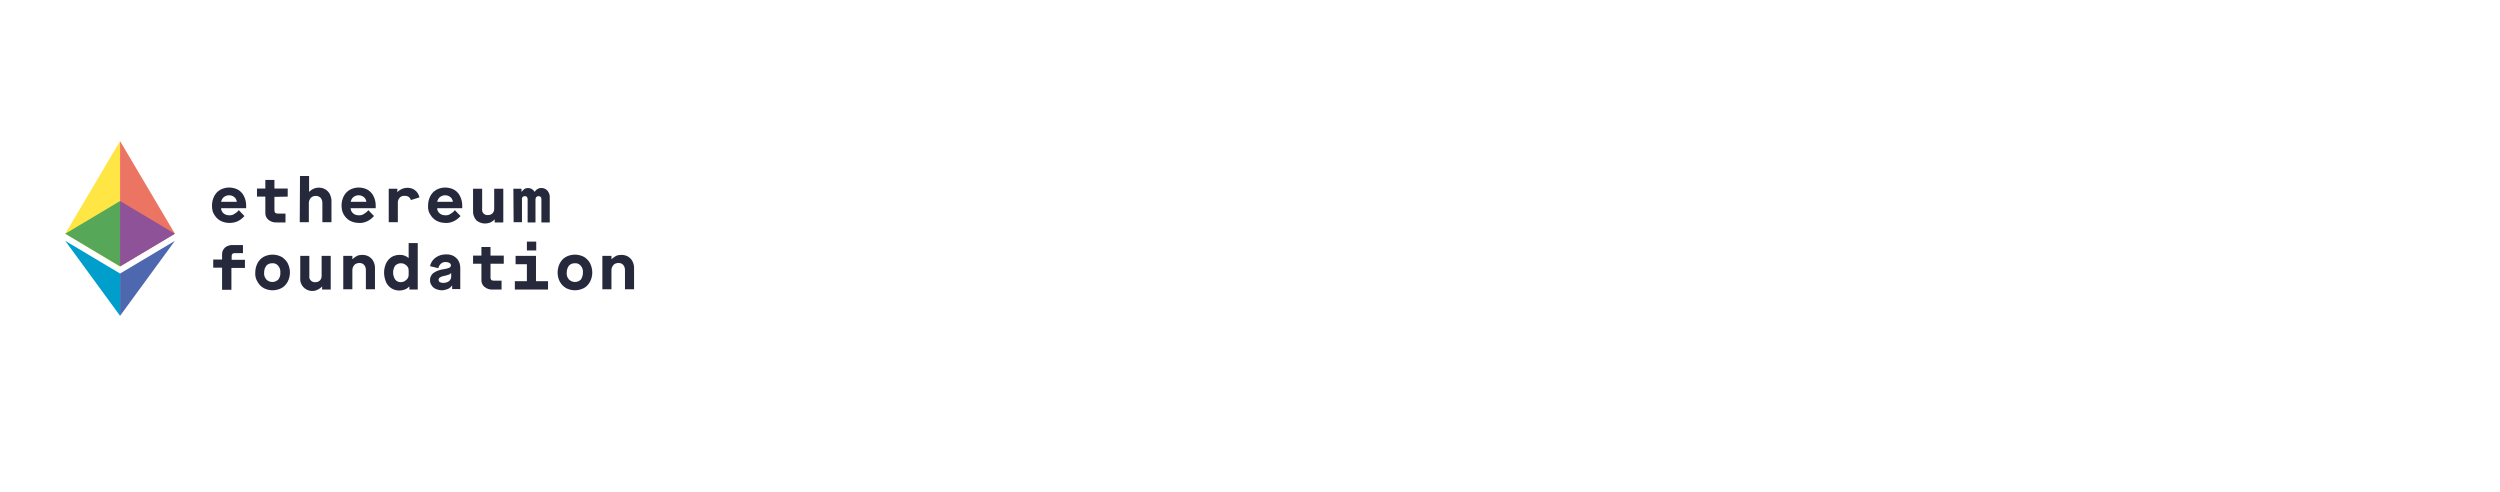
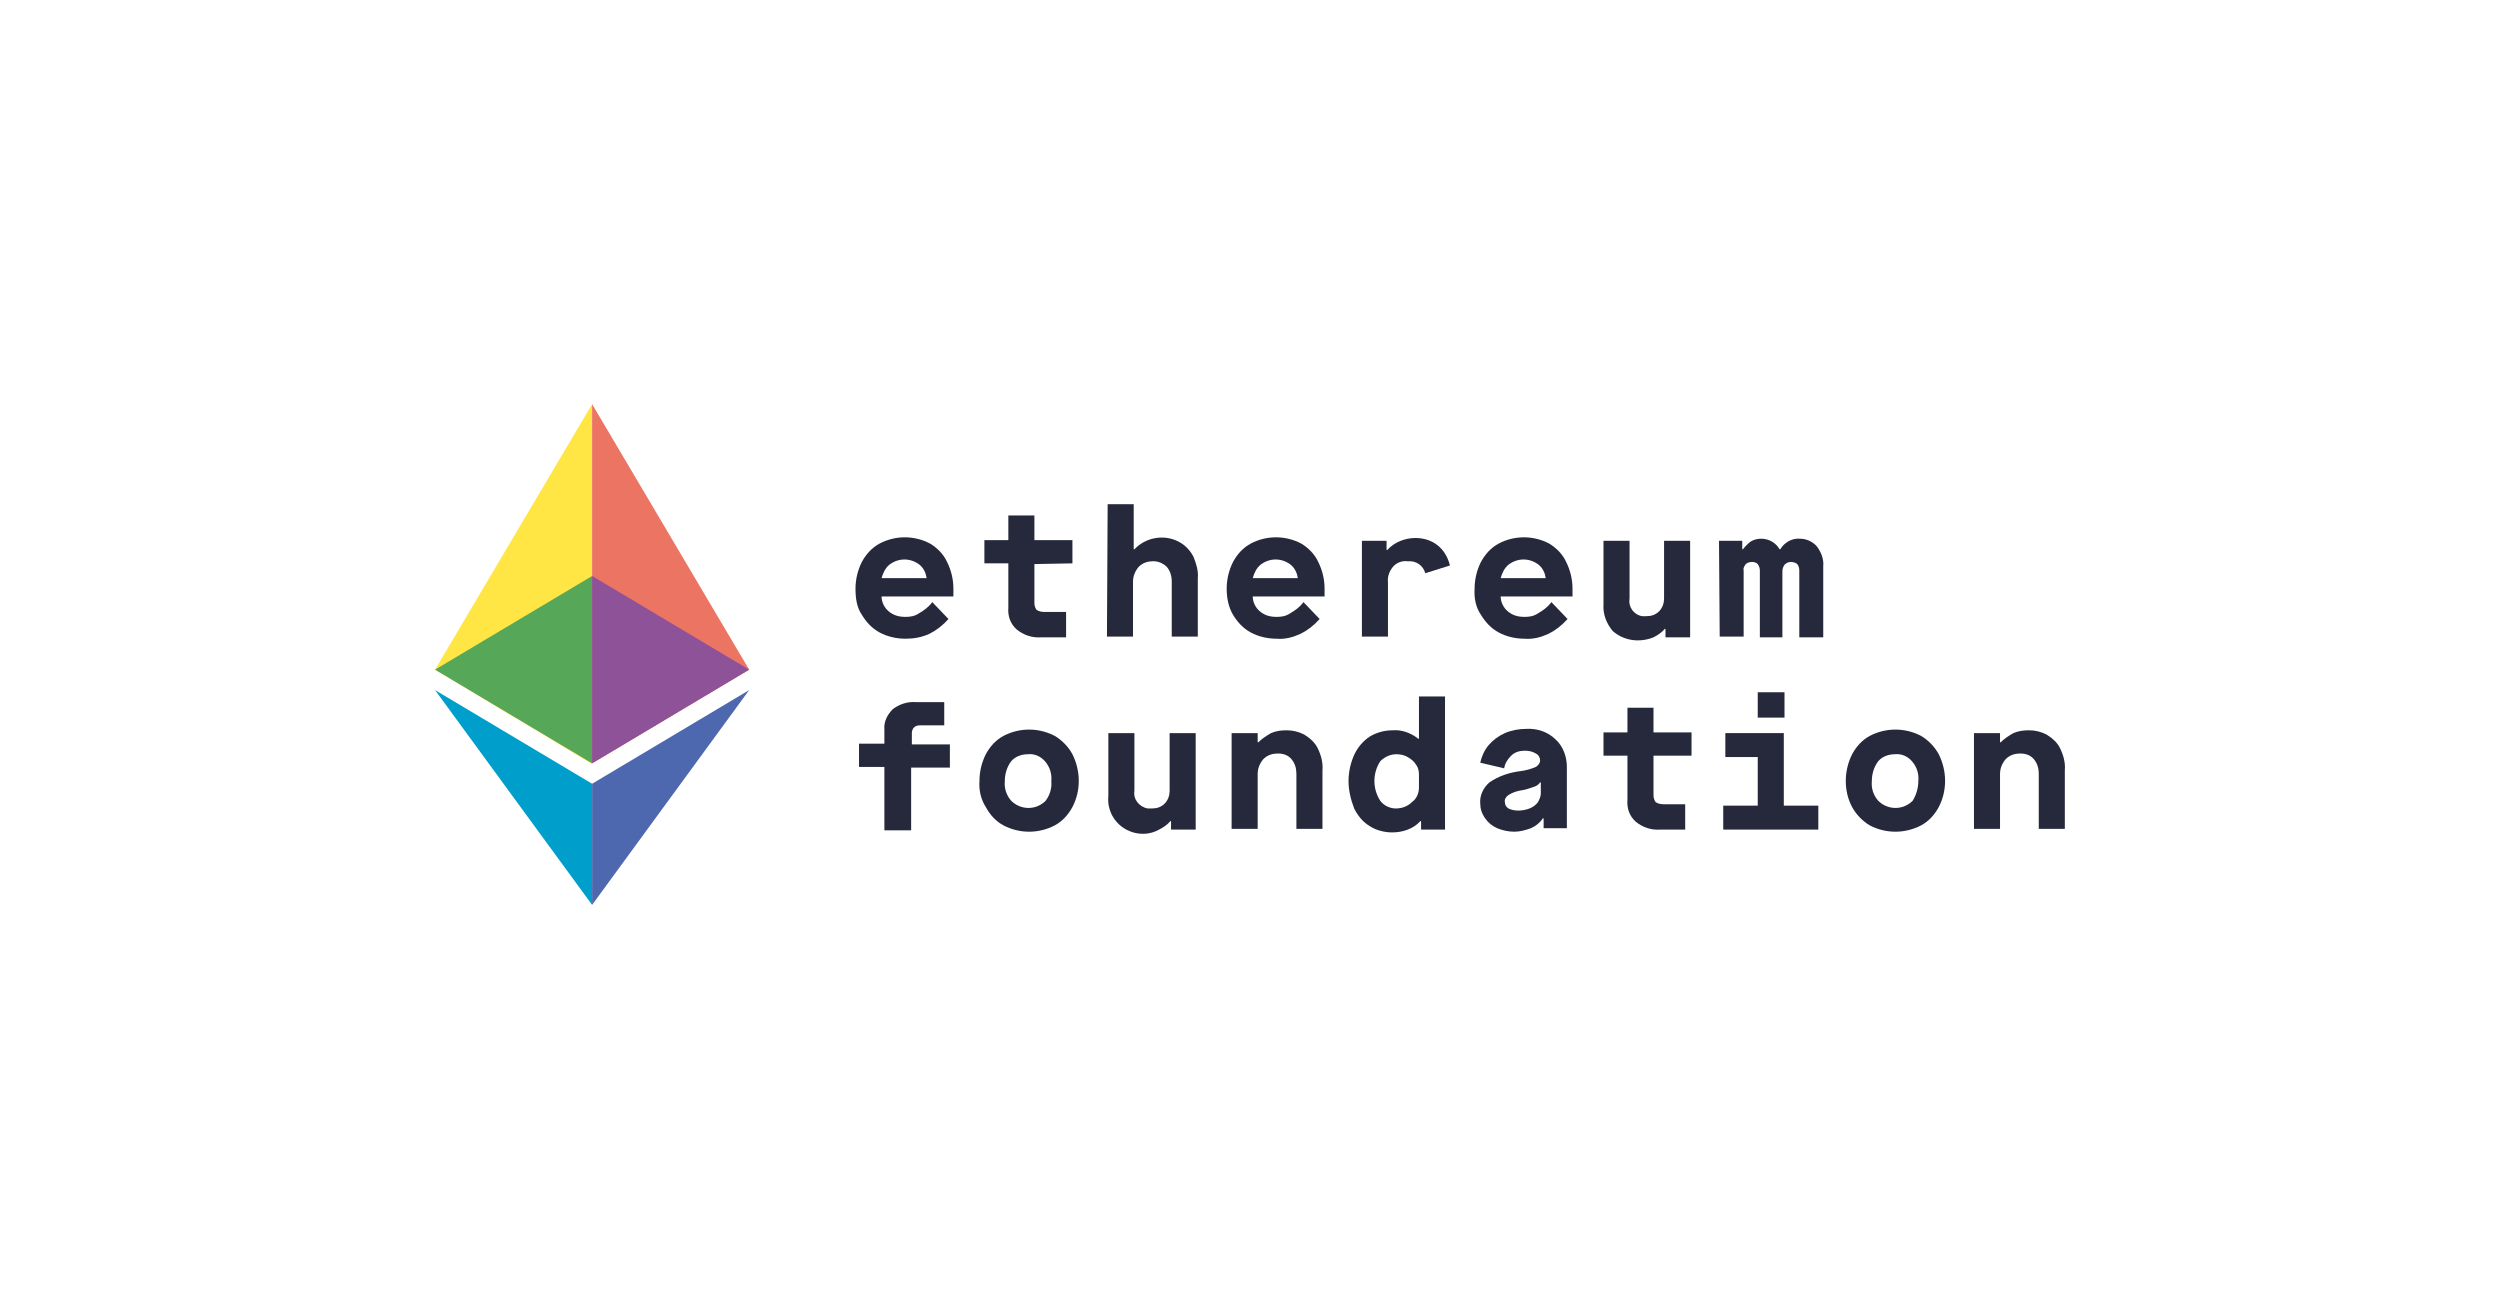
- <svg xmlns="http://www.w3.org/2000/svg" width="1017" height="200" viewBox="0 0 1017 200" version="1.0" id="katman_1" x="0px" y="0px" style="enable-background:new 0 0 284.5 186;" xml:space="preserve">
+ <svg xmlns="http://www.w3.org/2000/svg" width="229" height="120" viewBox="0 0 284.5 186" version="1.0" id="katman_1" x="0px" y="0px" style="enable-background:new 0 0 284.5 186;" xml:space="preserve">
  <style type="text/css">
	.st0{fill:#FFE644;}
	.st1{fill:#EC7463;}
	.st2{fill:#009ECB;}
	.st3{fill:#4D68AE;}
	.st4{fill:#57A759;}
	.st5{fill:#8E5298;}
	.st6{fill:#26293B;}
</style>
  <g id="LOGO" transform="translate(-9.258 -9.623)">
    <path id="Path_1" class="st0" d="M58.1,118.1V67l-22.3,37.7L58.1,118.1z" />
    <path id="Path_2" class="st1" d="M58.1,67l22.3,37.7l-22.3,13.3V67z" />
    <path id="Path_3" class="st2" d="M35.8,107.6l22.3,13.3v17.2" />
    <path id="Path_4" class="st3" d="M80.4,107.6l-22.3,13.3v17.2" />
    <path id="Path_5" class="st4" d="M58.1,91.4l-22.3,13.3l22.3,13.3V91.4z" />
    <path id="Path_6" class="st5" d="M58.1,91.4l22.3,13.3l-22.3,13.3V91.4z" />
    <g id="Group_1" transform="translate(68.897 23.809)">
      <path id="Path_7" class="st6" d="M26.6,69.4c0-1.3,0.3-2.6,0.9-3.8c0.6-1.1,1.4-2,2.5-2.6c1.1-0.6,2.4-0.9,3.6-0.9    c1.2,0,2.5,0.3,3.6,0.9c1,0.6,1.9,1.5,2.4,2.6c0.6,1.2,0.9,2.5,0.9,3.8v1.1H30.3c0,0.8,0.4,1.6,1,2.1c0.7,0.6,1.5,0.8,2.4,0.8    c0.7,0,1.3-0.1,1.9-0.5c0.7-0.4,1.4-0.9,1.9-1.6l2.3,2.4c-0.8,0.9-1.7,1.6-2.7,2.1c-1.1,0.5-2.2,0.7-3.4,0.7    c-1.3,0-2.6-0.3-3.7-0.9c-1.1-0.6-1.9-1.5-2.5-2.5C26.8,72.1,26.6,70.8,26.6,69.4z M36.7,67.9c-0.1-0.7-0.4-1.4-1-1.9    c-1.3-1-3-1-4.3,0c-0.6,0.5-0.9,1.2-1.1,1.9H36.7z" />
      <path id="Path_8" class="st6" d="M52,65.9v5.5c0,0.4,0.1,0.7,0.3,1c0.3,0.2,0.7,0.3,1.1,0.3h3.1v3.6H53c-1.3,0.1-2.5-0.3-3.5-1.1    c-0.9-0.8-1.3-1.9-1.2-3.1v-6.3h-3.4v-3.3h3.4v-3.5H52v3.5h5.4v3.3L52,65.9z" />
      <path id="Path_9" class="st6" d="M62.4,57.4h3.7v6.4h0.1c1.7-1.8,4.5-2.2,6.6-0.9c0.8,0.5,1.4,1.2,1.8,2c0.4,1,0.7,2,0.6,3v8.3    h-3.7v-7.8c0-0.8-0.2-1.5-0.7-2.1c-0.5-0.5-1.2-0.8-1.9-0.8c-0.8,0-1.5,0.2-2.1,0.8c-0.5,0.6-0.8,1.3-0.8,2.1v7.8h-3.7L62.4,57.4z    " />
      <path id="Path_10" class="st6" d="M79.3,69.4c0-1.3,0.3-2.6,0.9-3.8c0.6-1.1,1.4-2,2.5-2.6c1.1-0.6,2.4-0.9,3.6-0.9    c1.2,0,2.5,0.3,3.6,0.9c1,0.6,1.9,1.5,2.4,2.6c0.6,1.2,0.9,2.5,0.9,3.8v1.1H83c0,0.8,0.4,1.6,1,2.1c0.7,0.6,1.5,0.8,2.4,0.8    c0.7,0,1.3-0.1,1.9-0.5c0.7-0.4,1.4-0.9,1.9-1.6l2.3,2.4c-0.8,0.9-1.7,1.6-2.7,2.1c-1.1,0.5-2.2,0.8-3.4,0.7    c-1.3,0-2.6-0.3-3.7-0.9c-1.1-0.6-1.9-1.5-2.5-2.5C79.6,72.1,79.3,70.8,79.3,69.4z M89.4,67.9c-0.1-0.7-0.4-1.4-1-1.9    c-1.3-1-3-1-4.3,0c-0.6,0.5-0.9,1.2-1.1,1.9H89.4z" />
      <path id="Path_11" class="st6" d="M98.5,62.6h3.5v1.3h0.1c1-1.1,2.5-1.7,4-1.7c1.1,0,2.2,0.3,3.1,1c0.9,0.7,1.5,1.7,1.8,2.9    l-3.5,1.1c-0.3-1.1-1.3-1.8-2.5-1.7c-0.8-0.1-1.6,0.2-2.1,0.8c-0.5,0.6-0.8,1.4-0.7,2.2v7.7h-3.7L98.5,62.6z" />
      <path id="Path_12" class="st6" d="M114.5,69.4c0-1.3,0.3-2.6,0.9-3.8c0.6-1.1,1.4-2,2.5-2.6c1.1-0.6,2.4-0.9,3.6-0.9    c1.2,0,2.5,0.3,3.6,0.9c1,0.6,1.9,1.5,2.4,2.6c0.6,1.2,0.9,2.5,0.9,3.8v1.1h-10.2c0,0.8,0.4,1.6,1,2.1c0.7,0.6,1.5,0.8,2.4,0.8    c0.7,0,1.3-0.1,1.9-0.5c0.7-0.4,1.4-0.9,1.9-1.6l2.3,2.4c-0.8,0.9-1.7,1.6-2.7,2.1c-1.1,0.5-2.2,0.8-3.4,0.7    c-1.3,0-2.6-0.3-3.7-0.9c-1.1-0.6-1.9-1.5-2.5-2.5C114.7,72.1,114.4,70.8,114.5,69.4z M124.6,67.9c-0.1-0.7-0.4-1.4-1-1.9    c-1.3-1-3-1-4.3,0c-0.6,0.5-0.9,1.2-1.1,1.9H124.6z" />
      <path id="Path_13" class="st6" d="M132.8,71.6v-9h3.7v8.2c-0.2,1.2,0.6,2.3,1.8,2.5c0.2,0,0.4,0,0.6,0c0.7,0,1.3-0.2,1.8-0.7    c0.5-0.5,0.7-1.2,0.7-1.8v-8.2h3.7v13.7h-3.5v-1.2h-0.1c-0.4,0.5-1,0.9-1.6,1.2c-2,0.8-4.2,0.5-5.8-0.9    C133.2,74.3,132.7,73,132.8,71.6z" />
      <path id="Path_14" class="st6" d="M149.2,62.6h3.3v1.2h0.1c0.3-0.4,0.7-0.8,1.1-1.1c0.5-0.3,1-0.4,1.5-0.4c1.1,0,2.1,0.6,2.6,1.5    h0.1c0.6-1,1.7-1.6,2.8-1.5c0.9,0,1.8,0.4,2.4,1.1c0.6,0.8,1,1.8,0.9,2.8v10.1h-3.4v-9.5c0-0.3-0.1-0.7-0.3-0.9    c-0.2-0.2-0.6-0.3-0.9-0.3c-0.3,0-0.6,0.1-0.9,0.4c-0.2,0.3-0.3,0.6-0.3,0.9v9.4H155v-9.5c0-0.3-0.1-0.6-0.3-0.9    c-0.2-0.2-0.5-0.3-0.8-0.3c-0.3,0-0.7,0.1-0.9,0.3c-0.2,0.3-0.4,0.6-0.3,0.9v9.4h-3.4L149.2,62.6z" />
      <path id="Path_15" class="st6" d="M30.7,94.7h-3.6v-3.3h3.6v-2c-0.1-1.1,0.4-2.1,1.2-2.9c0.9-0.7,2.1-1.1,3.3-1h4v3.3h-3.5    c-0.3,0-0.6,0.1-0.8,0.3c-0.2,0.2-0.3,0.5-0.3,0.8v1.6H40v3.3h-5.5v8.9h-3.8L30.7,94.7z" />
      <path id="Path_16" class="st6" d="M44.2,96.7c0-1.3,0.3-2.6,0.9-3.8c0.6-1.1,1.4-2,2.5-2.6c2.3-1.2,5-1.2,7.3,0    c1,0.6,1.9,1.5,2.5,2.6c1.2,2.4,1.2,5.2,0,7.5c-0.6,1.1-1.4,2-2.5,2.6c-2.3,1.2-5,1.2-7.3,0c-1.1-0.6-1.9-1.5-2.5-2.6    C44.4,99.3,44.1,98,44.2,96.7z M54.4,96.7c0.1-1-0.2-2-0.9-2.8c-0.6-0.7-1.5-1.1-2.4-1c-0.9,0-1.8,0.3-2.4,1    c-0.6,0.8-0.9,1.8-0.9,2.8c-0.1,1,0.2,2,0.9,2.8c1.3,1.3,3.4,1.4,4.8,0.1c0,0,0.1-0.1,0.1-0.1C54.2,98.7,54.5,97.7,54.4,96.7z" />
      <path id="Path_17" class="st6" d="M62.5,98.9v-9h3.7v8.2c-0.2,1.2,0.7,2.3,1.9,2.5c0.2,0,0.4,0,0.6,0c0.7,0,1.3-0.2,1.8-0.7    c0.5-0.5,0.7-1.2,0.7-1.8v-8.2h3.7v13.7h-3.5v-1.2h-0.1c-0.4,0.5-1,0.9-1.6,1.2c-2.3,1.3-5.3,0.4-6.6-1.9    C62.6,100.8,62.4,99.8,62.5,98.9L62.5,98.9z" />
      <path id="Path_18" class="st6" d="M80,89.9h3.7v1.3h0.1c0.5-0.5,1.1-0.9,1.8-1.3c0.7-0.3,1.4-0.4,2.2-0.4c0.9,0,1.7,0.2,2.5,0.6    c0.8,0.5,1.5,1.1,1.9,1.9c0.5,1,0.8,2.1,0.7,3.2v8.3h-3.7v-7.8c0-0.8-0.2-1.5-0.7-2.1c-0.5-0.6-1.2-0.8-1.9-0.8    c-0.8,0-1.5,0.2-2.1,0.8c-0.5,0.6-0.8,1.3-0.8,2.1v7.8H80L80,89.9z" />
      <path id="Path_19" class="st6" d="M96.6,96.7c0-1.3,0.3-2.6,0.8-3.7c0.5-1.1,1.3-2,2.2-2.6c1-0.6,2.1-0.9,3.3-0.9    c1.3-0.1,2.6,0.4,3.6,1.2h0.1v-6h3.7v18.9h-3.4v-1.2h-0.1c-1,1.1-2.5,1.6-4,1.6c-1.1,0-2.3-0.3-3.2-0.9c-1-0.6-1.7-1.5-2.2-2.5    C96.9,99.3,96.6,98,96.6,96.7z M106.6,97.6v-1.8c0-0.5-0.1-1-0.4-1.4c-0.3-0.5-0.7-0.8-1.2-1.1c-0.5-0.3-1.1-0.4-1.6-0.4    c-0.9,0-1.7,0.4-2.3,1c-1.1,1.7-1.1,3.9,0,5.6c0.5,0.7,1.4,1.1,2.2,1.1c0.9,0,1.7-0.3,2.3-0.9C106.3,99.2,106.6,98.4,106.6,97.6    L106.6,97.6z" />
      <path id="Path_20" class="st6" d="M115.3,99.9c-0.1-1.1,0.4-2.2,1.3-3c1.3-0.9,2.8-1.4,4.4-1.6c0.8-0.1,1.5-0.3,2.2-0.6    c0.3-0.2,0.6-0.5,0.6-0.9c0-0.4-0.2-0.8-0.6-1c-0.5-0.3-1-0.4-1.6-0.4c-0.7,0-1.4,0.2-1.9,0.7c-0.5,0.5-0.9,1.1-1,1.8l-3.4-0.8    c0.2-0.9,0.6-1.8,1.2-2.5c0.6-0.7,1.4-1.3,2.3-1.7c0.9-0.4,2-0.6,3-0.6c1.5-0.1,3.1,0.4,4.2,1.5c1.1,1,1.6,2.5,1.6,3.9v8.7h-3.3    V102h-0.1c-0.4,0.6-1,1.1-1.7,1.4c-0.8,0.3-1.6,0.5-2.4,0.5c-0.8,0-1.7-0.2-2.4-0.5c-0.7-0.3-1.3-0.8-1.7-1.4    C115.5,101.3,115.3,100.6,115.3,99.9z M123.9,98.5v-1.6h-0.1c-0.2,0.3-0.5,0.5-0.8,0.6c-0.6,0.2-1.1,0.4-1.7,0.5    c-0.7,0.1-1.4,0.3-2,0.7c-0.3,0.2-0.6,0.6-0.5,1c0,0.4,0.2,0.7,0.5,0.9c0.4,0.2,0.9,0.3,1.4,0.3c0.5,0,1.1-0.1,1.6-0.3    c0.5-0.2,0.9-0.5,1.2-0.9C123.7,99.3,123.9,98.9,123.9,98.5L123.9,98.5z" />
      <path id="Path_21" class="st6" d="M139.9,93.2v5.5c0,0.4,0.1,0.7,0.3,1c0.3,0.2,0.7,0.3,1.1,0.3h3.1v3.6h-3.5    c-1.3,0.1-2.5-0.3-3.5-1.1c-0.9-0.8-1.3-1.9-1.2-3.1v-6.3h-3.4v-3.3h3.4v-3.5h3.7v3.5h5.4v3.3H139.9z" />
      <path id="Path_22" class="st6" d="M163.3,100.2v3.4h-13.5v-3.4h4.9v-6.9h-4.6v-3.4h8.3v10.3H163.3z M154.7,84.1h3.8v3.6h-3.8V84.1    z" />
      <path id="Path_23" class="st6" d="M167.2,96.7c0-1.3,0.3-2.6,0.9-3.8c0.6-1.1,1.4-2,2.5-2.6c2.3-1.2,5-1.2,7.3,0    c1,0.6,1.9,1.5,2.5,2.6c1.2,2.4,1.2,5.2,0,7.5c-0.6,1.1-1.4,2-2.5,2.6c-2.3,1.2-5,1.2-7.3,0c-1-0.6-1.9-1.5-2.5-2.6    C167.5,99.3,167.2,98,167.2,96.7z M177.5,96.7c0.1-1-0.2-2-0.9-2.8c-0.6-0.7-1.5-1.1-2.4-1c-0.9,0-1.8,0.3-2.4,1    c-0.6,0.8-0.9,1.8-0.9,2.8c-0.1,1,0.2,2,0.9,2.8c1.3,1.3,3.4,1.4,4.8,0.1c0,0,0.1-0.1,0.1-0.1C177.2,98.7,177.5,97.7,177.5,96.7z" />
      <path id="Path_24" class="st6" d="M185.4,89.9h3.7v1.3h0.1c0.5-0.5,1.1-0.9,1.8-1.3c0.7-0.3,1.4-0.4,2.2-0.4    c0.9,0,1.7,0.2,2.5,0.6c0.8,0.5,1.5,1.1,1.9,1.9c0.5,1,0.8,2.1,0.7,3.2v8.3h-3.7v-7.8c0-0.8-0.2-1.5-0.7-2.1    c-0.5-0.6-1.2-0.8-1.9-0.8c-0.8,0-1.5,0.2-2.1,0.8c-0.5,0.6-0.8,1.3-0.8,2.1v7.8h-3.7L185.4,89.9z" />
    </g>
  </g>
</svg>
